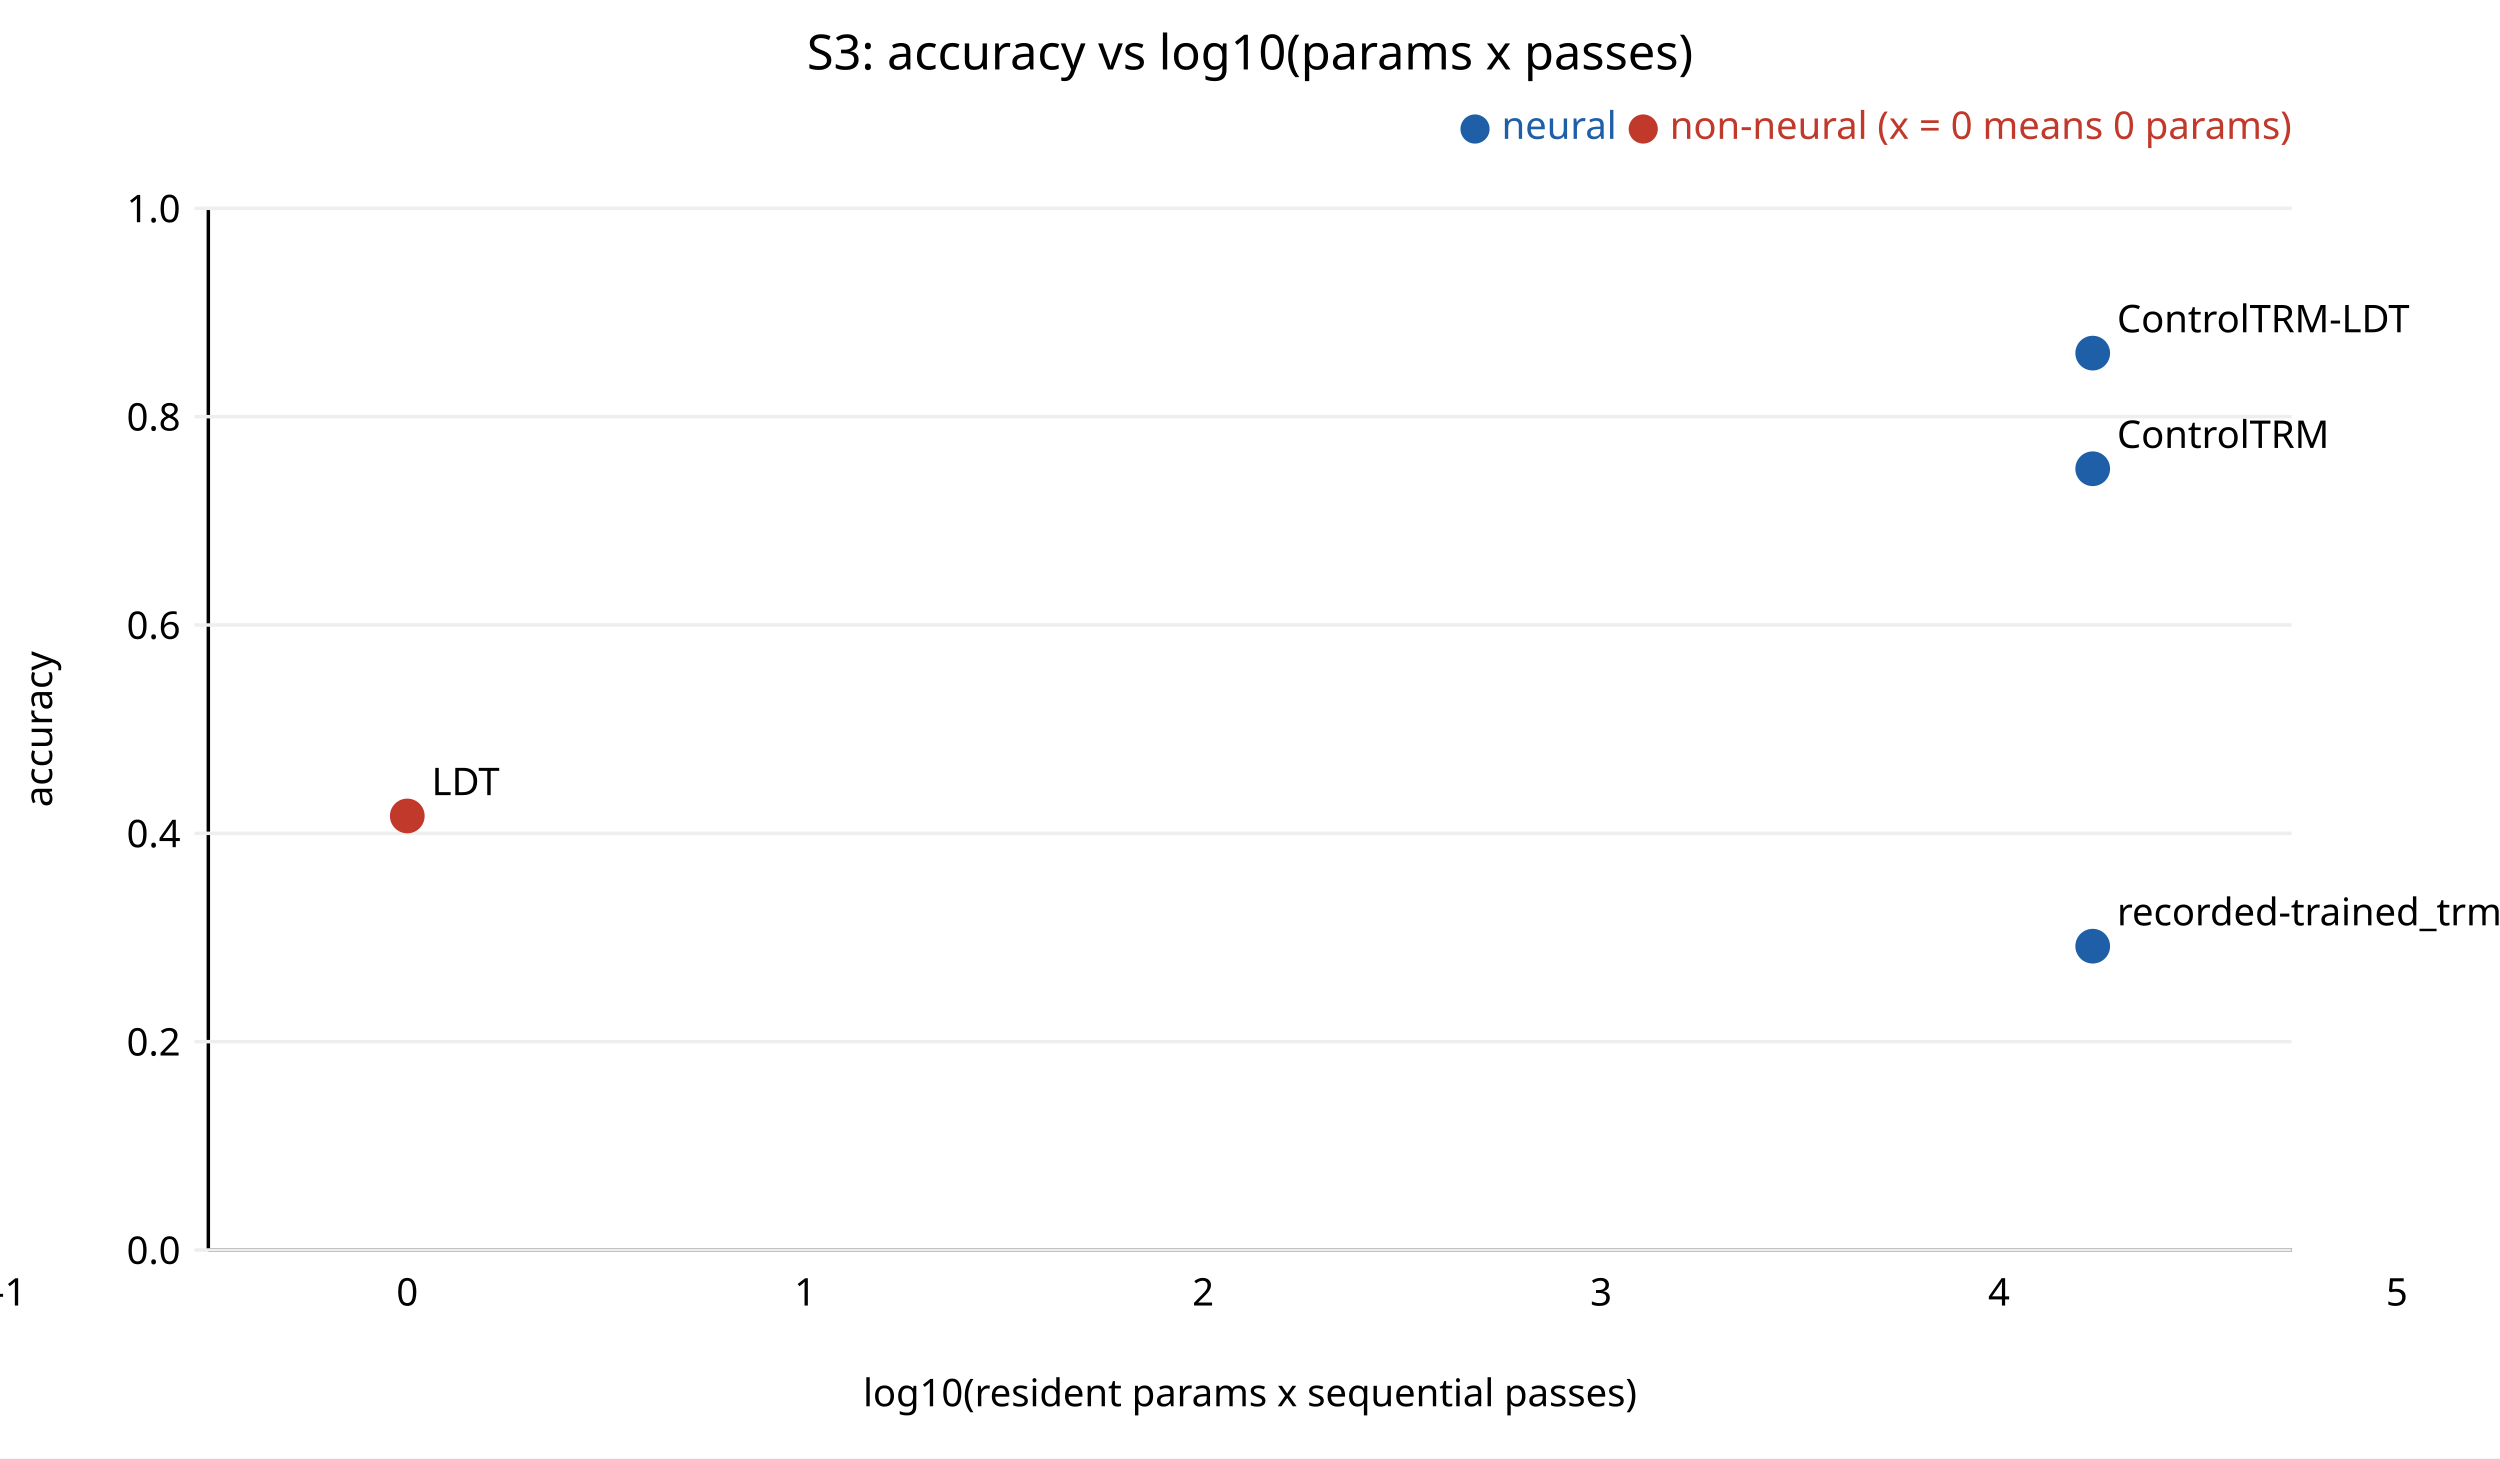
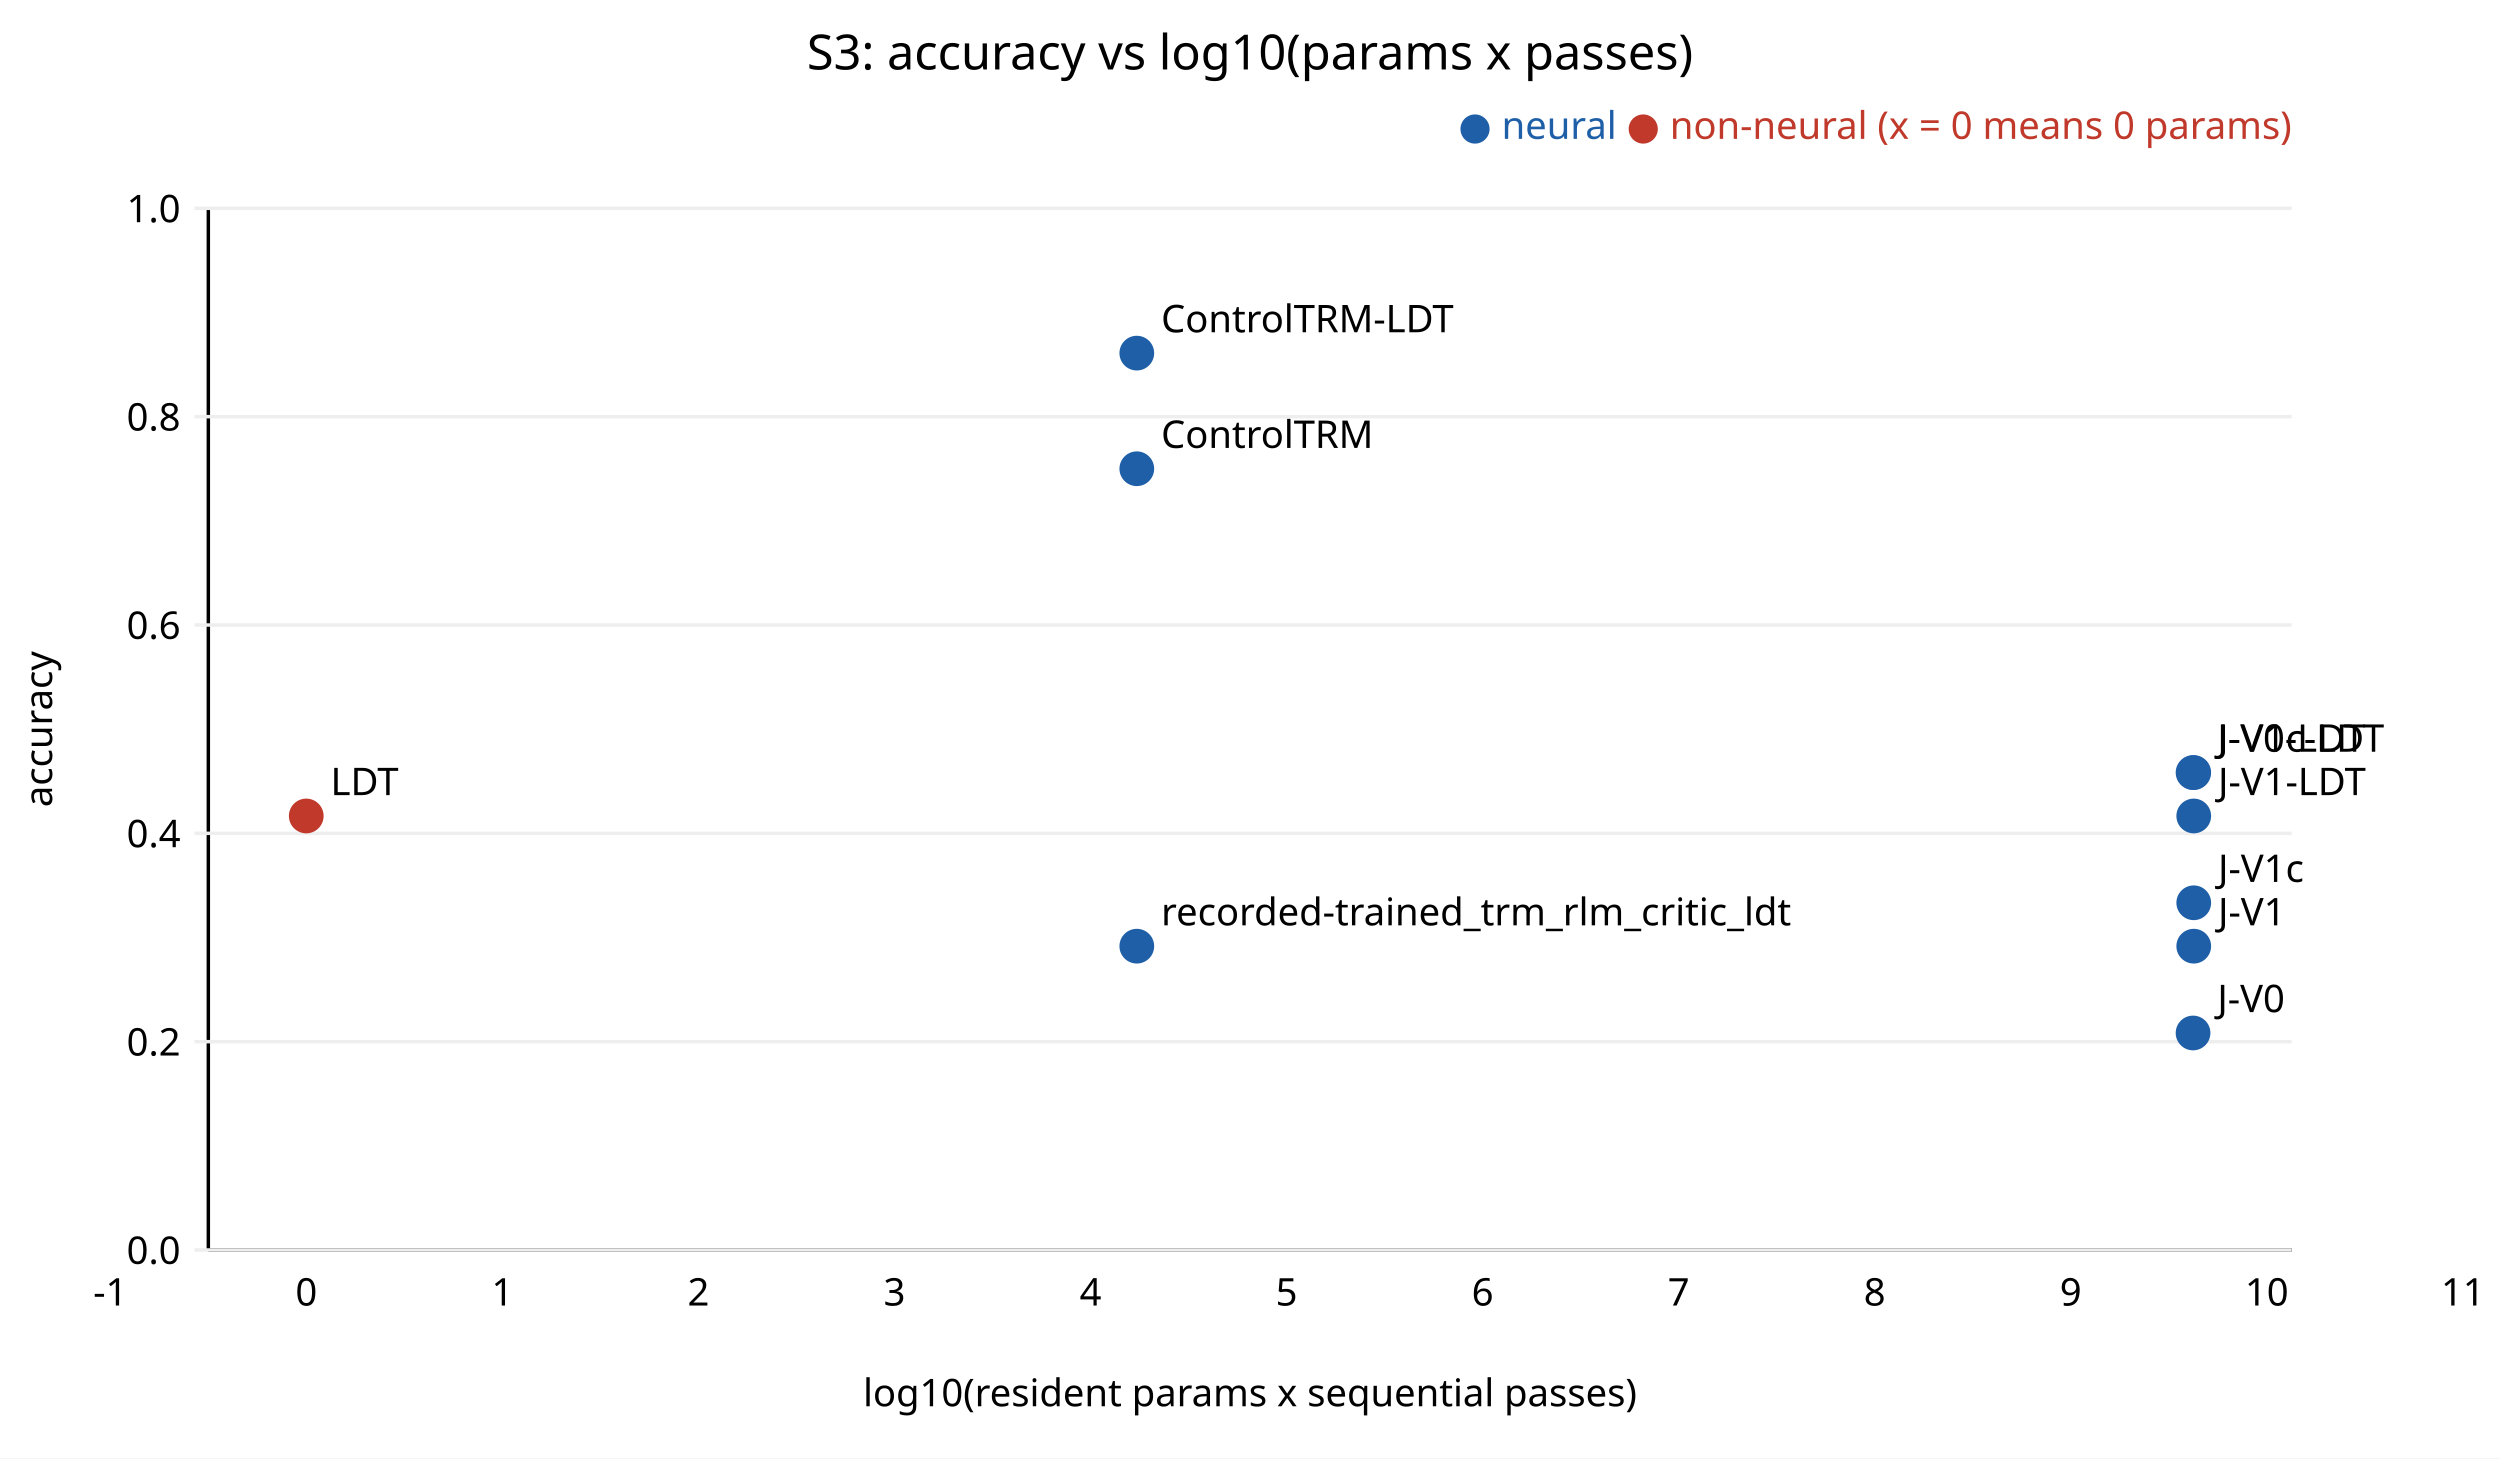
<svg xmlns="http://www.w3.org/2000/svg" width="720" height="420" font-family="sans-serif" font-size="11">
  <rect width="100%" height="100%" fill="white" />
  <text x="360.0" y="20" text-anchor="middle" font-size="14">S3: accuracy vs log10(params x passes)</text>
  <line x1="60" y1="360" x2="660" y2="360" stroke="black" />
  <line x1="60" y1="60" x2="60" y2="360" stroke="black" />
  <text x="360.0" y="405" text-anchor="middle">log10(resident params x sequential passes)</text>
  <text x="15" y="210.0" transform="rotate(-90 15 210.0)" text-anchor="middle">accuracy</text>
  <line x1="56" y1="360.0" x2="660" y2="360.0" stroke="#eee" />
  <text x="52" y="364.0" text-anchor="end">0.0</text>
  <line x1="56" y1="300.0" x2="660" y2="300.0" stroke="#eee" />
  <text x="52" y="304.0" text-anchor="end">0.2</text>
  <line x1="56" y1="240.0" x2="660" y2="240.0" stroke="#eee" />
  <text x="52" y="244.0" text-anchor="end">0.4</text>
  <line x1="56" y1="180.0" x2="660" y2="180.0" stroke="#eee" />
  <text x="52" y="184.0" text-anchor="end">0.6</text>
  <line x1="56" y1="120.0" x2="660" y2="120.0" stroke="#eee" />
  <text x="52" y="124.0" text-anchor="end">0.8</text>
  <line x1="56" y1="60.0" x2="660" y2="60.0" stroke="#eee" />
  <text x="52" y="64.0" text-anchor="end">1.0</text>
-   <text x="2.7" y="376" text-anchor="middle">-1</text>
-   <text x="117.3" y="376" text-anchor="middle">0</text>
-   <text x="231.9" y="376" text-anchor="middle">1</text>
-   <text x="346.5" y="376" text-anchor="middle">2</text>
-   <text x="461.1" y="376" text-anchor="middle">3</text>
-   <text x="575.7" y="376" text-anchor="middle">4</text>
-   <text x="690.3" y="376" text-anchor="middle">5</text>
-   <circle cx="602.7" cy="135.0" r="5" fill="#1f5fa8" />
-   <text x="609.7" y="129.0">ControlTRM</text>
-   <circle cx="602.7" cy="101.7" r="5" fill="#1f5fa8" />
-   <text x="609.7" y="95.7">ControlTRM-LDT</text>
-   <circle cx="117.3" cy="235.0" r="5" fill="#c0392b" />
-   <text x="124.3" y="229.0">LDT</text>
-   <circle cx="602.7" cy="272.5" r="5" fill="#1f5fa8" />
-   <text x="609.7" y="266.5">recorded-trained_trm_rlm_critic_ldt</text>
+   <text x="31.77" y="376" text-anchor="middle">-1</text>
+   <text x="88.23" y="376" text-anchor="middle">0</text>
+   <text x="144.69" y="376" text-anchor="middle">1</text>
+   <text x="201.15" y="376" text-anchor="middle">2</text>
+   <text x="257.61" y="376" text-anchor="middle">3</text>
+   <text x="314.07" y="376" text-anchor="middle">4</text>
+   <text x="370.53" y="376" text-anchor="middle">5</text>
+   <text x="426.99" y="376" text-anchor="middle">6</text>
+   <text x="483.451" y="376" text-anchor="middle">7</text>
+   <text x="539.911" y="376" text-anchor="middle">8</text>
+   <text x="596.371" y="376" text-anchor="middle">9</text>
+   <text x="652.831" y="376" text-anchor="middle">10</text>
+   <text x="709.291" y="376" text-anchor="middle">11</text>
+   <circle cx="327.4" cy="135.0" r="5" fill="#1f5fa8" />
+   <text x="334.4" y="129.0">ControlTRM</text>
+   <circle cx="327.4" cy="101.7" r="5" fill="#1f5fa8" />
+   <text x="334.4" y="95.7">ControlTRM-LDT</text>
+   <circle cx="631.6" cy="297.5" r="5" fill="#1f5fa8" />
+   <text x="638.6" y="291.5">J-V0</text>
+   <circle cx="631.6" cy="222.5" r="5" fill="#1f5fa8" />
+   <text x="638.6" y="216.5">J-V0-LDT</text>
+   <circle cx="631.8" cy="272.5" r="5" fill="#1f5fa8" />
+   <text x="638.8" y="266.5">J-V1</text>
+   <circle cx="631.8" cy="235.0" r="5" fill="#1f5fa8" />
+   <text x="638.8" y="229.0">J-V1-LDT</text>
+   <circle cx="631.8" cy="260.0" r="5" fill="#1f5fa8" />
+   <text x="638.8" y="254.0">J-V1c</text>
+   <circle cx="631.8" cy="222.5" r="5" fill="#1f5fa8" />
+   <text x="638.8" y="216.5">J-V1c-LDT</text>
+   <circle cx="88.2" cy="235.0" r="5" fill="#c0392b" />
+   <text x="95.2" y="229.0">LDT</text>
+   <circle cx="327.4" cy="272.5" r="5" fill="#1f5fa8" />
+   <text x="334.4" y="266.5">recorded-trained_trm_rlm_critic_ldt</text>
  <text x="660" y="40" text-anchor="end">
    <tspan fill="#1f5fa8">● neural</tspan>
    <tspan fill="#c0392b">● non-neural (x = 0 means 0 params)</tspan>
  </text>
</svg>
